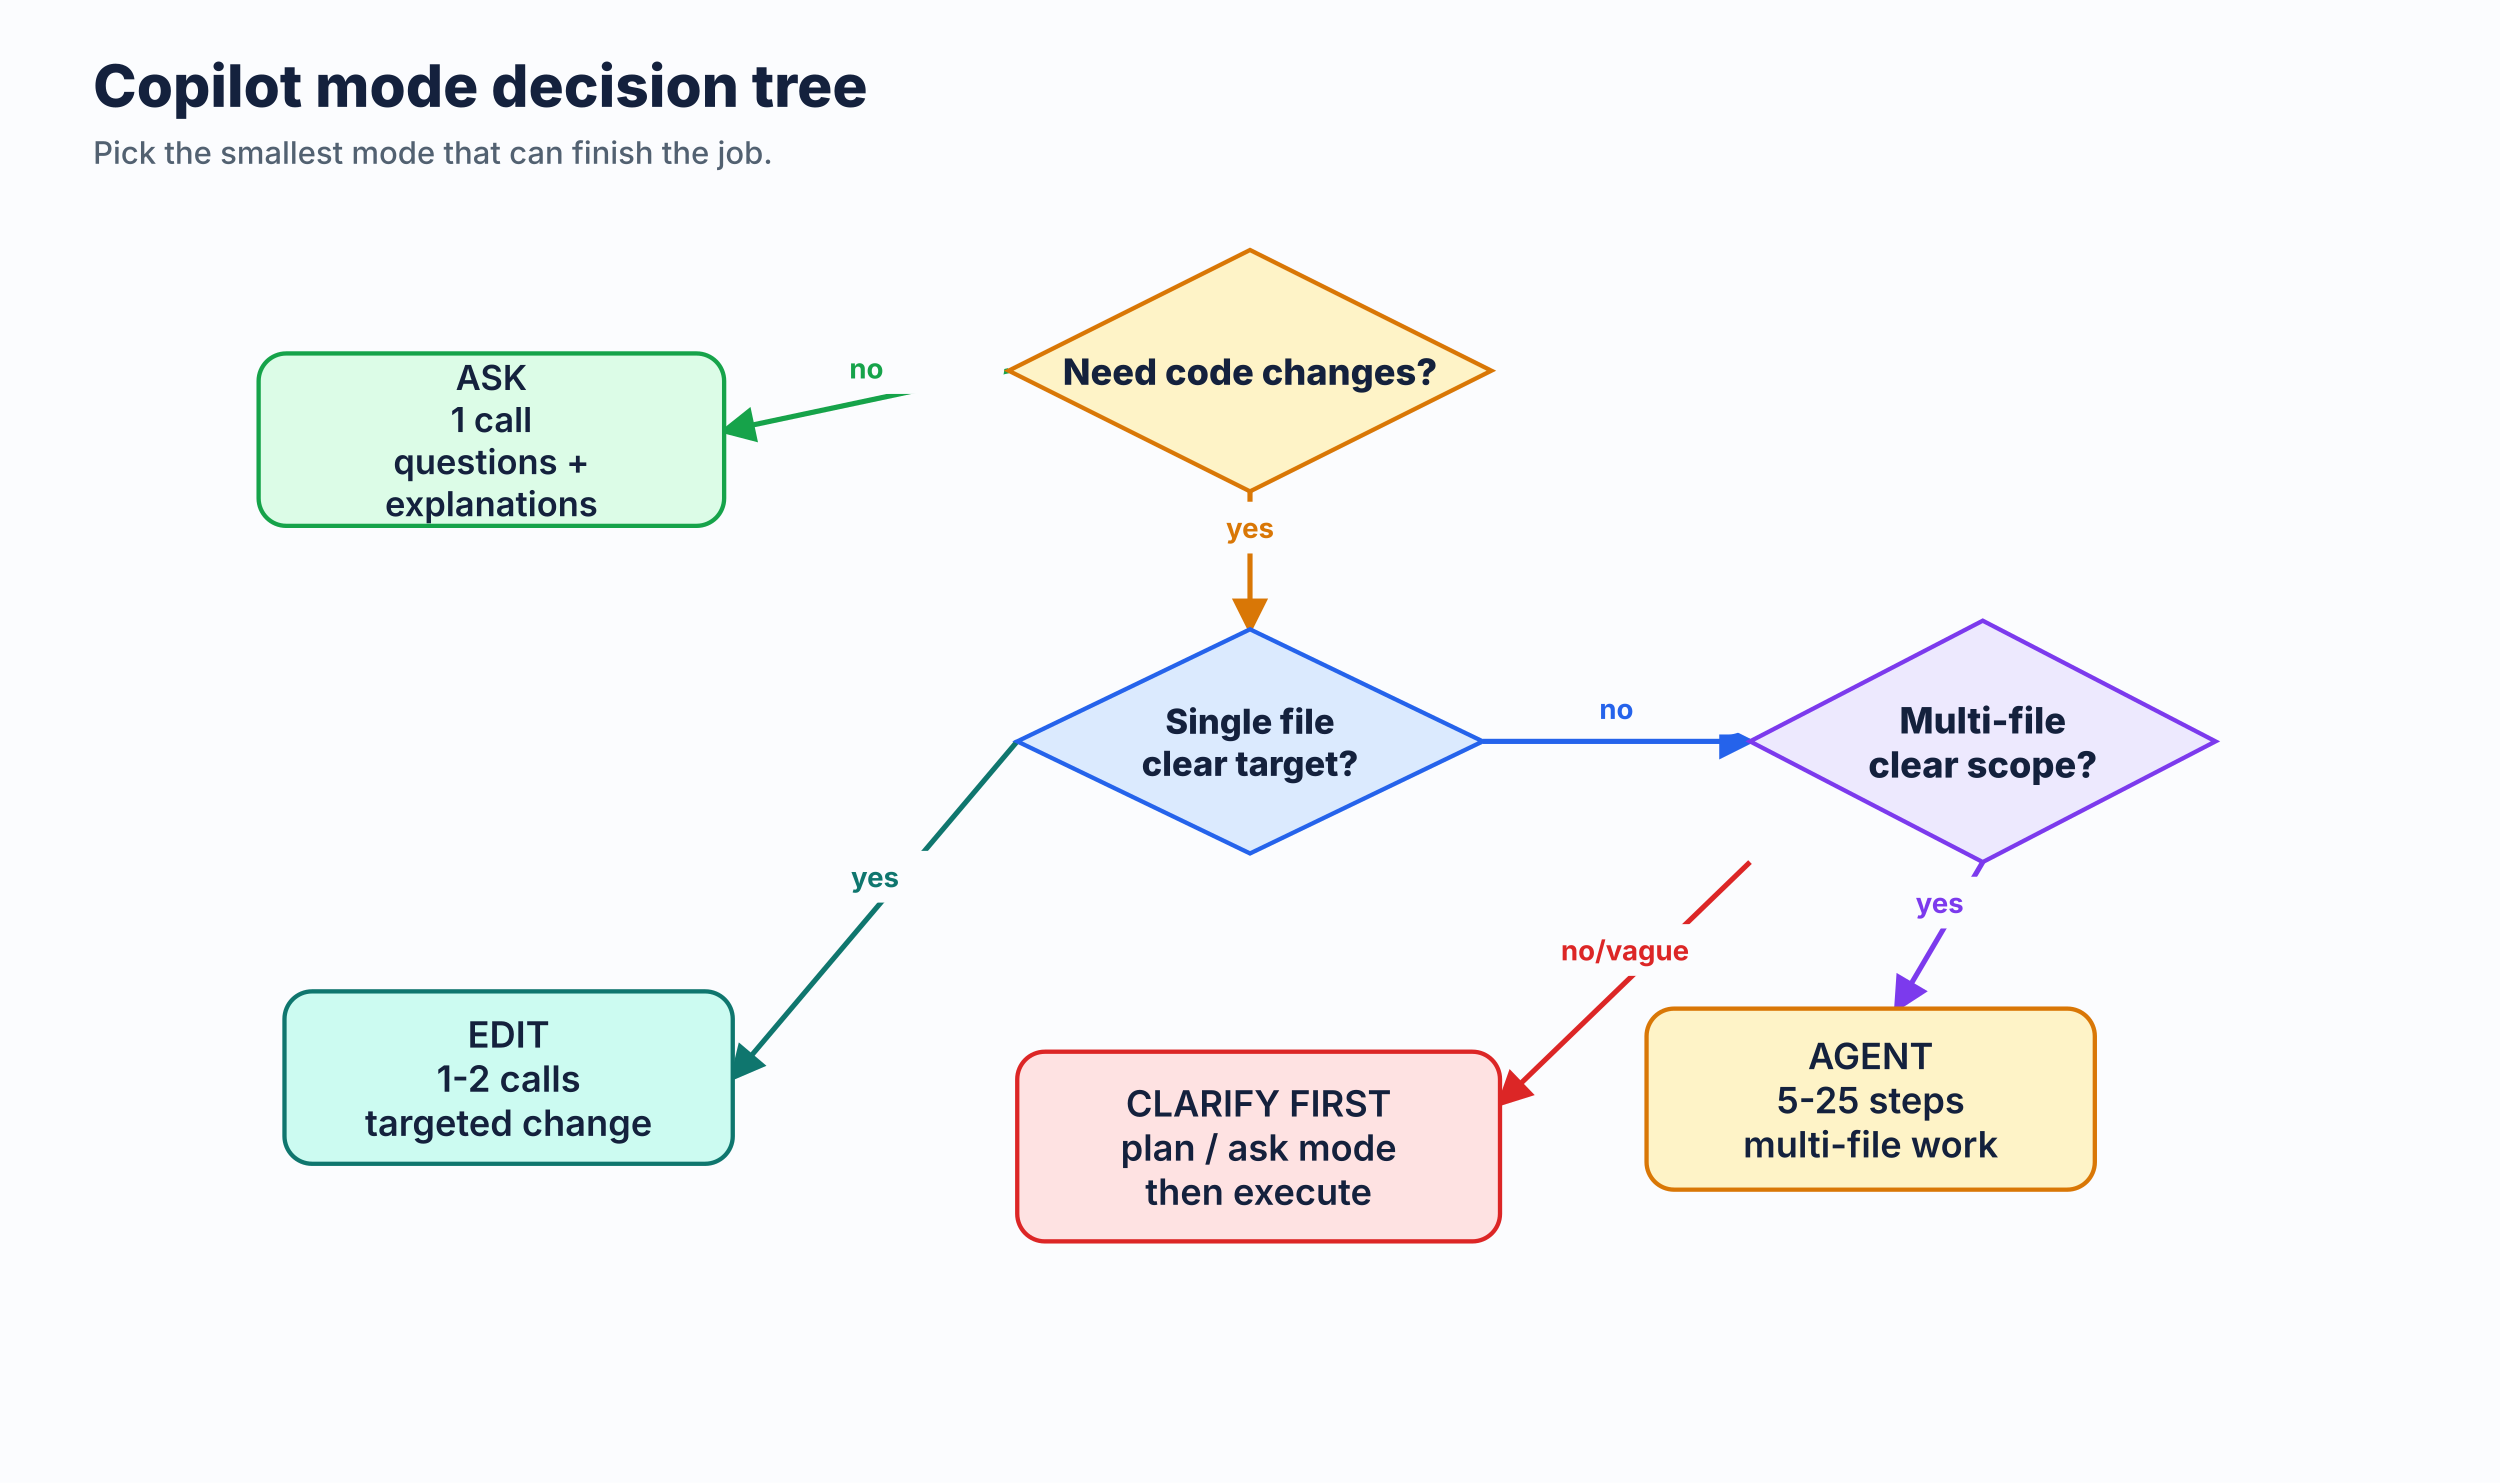
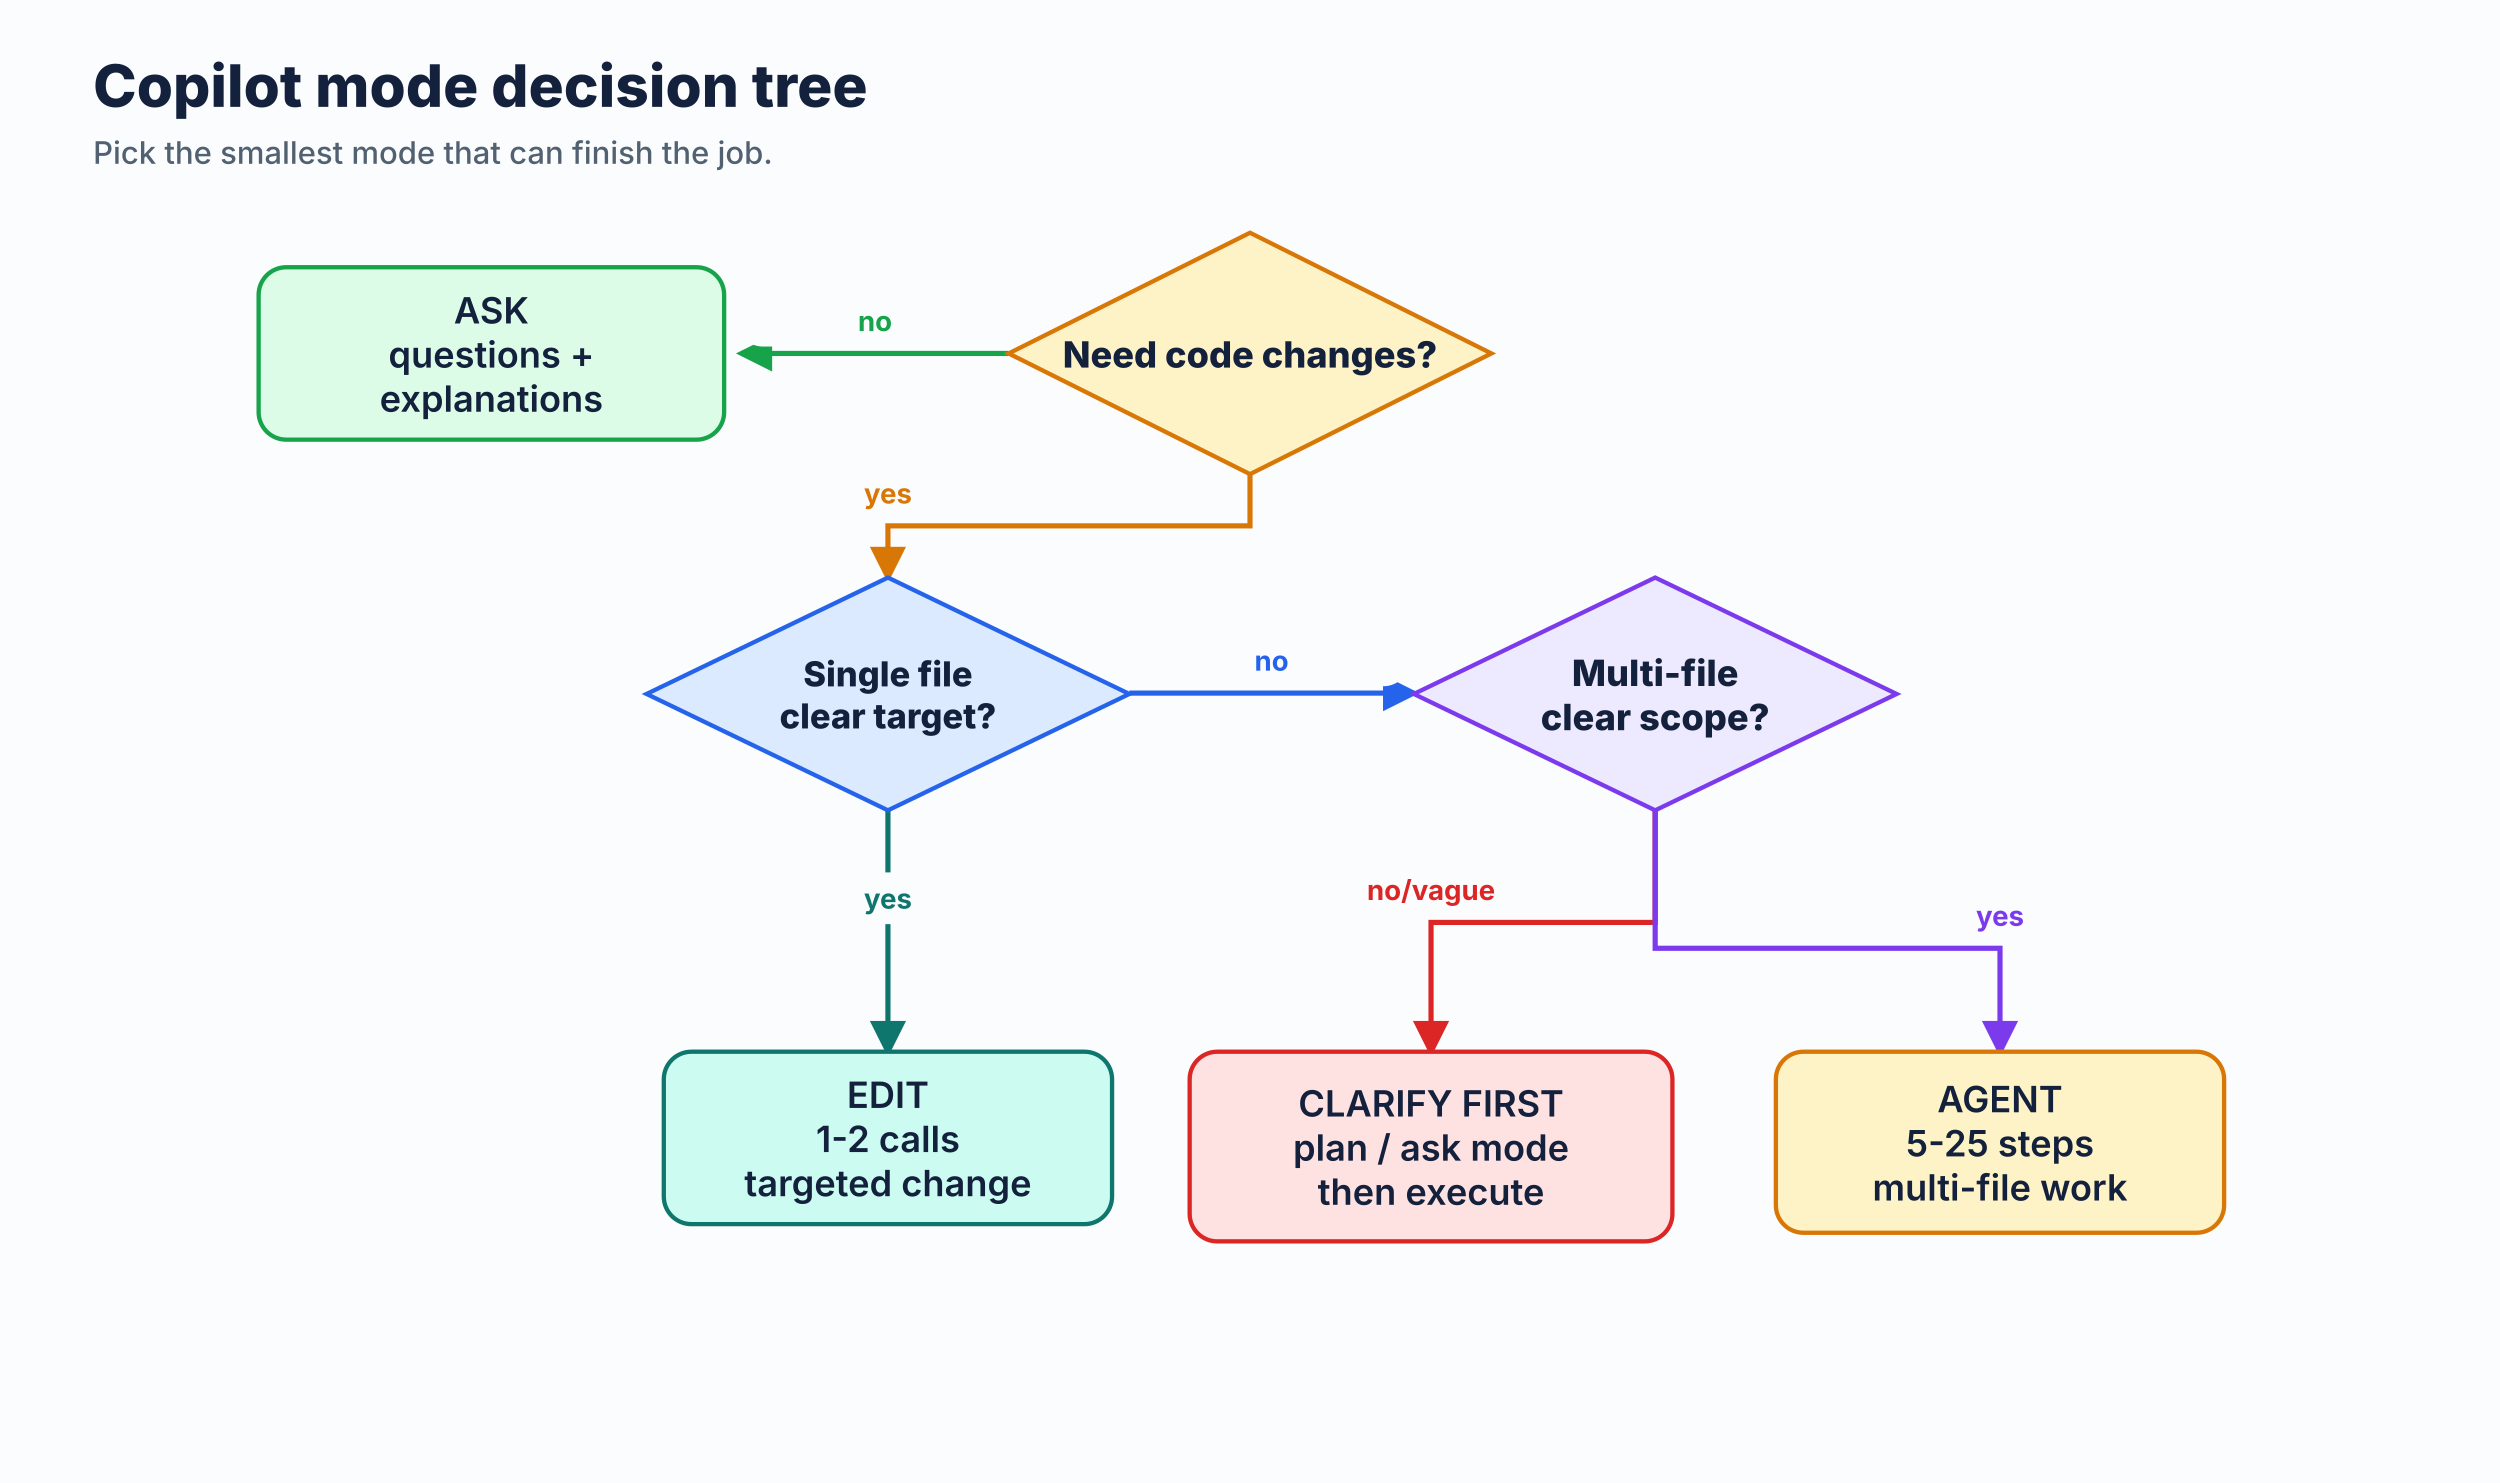
<svg xmlns="http://www.w3.org/2000/svg" width="1450" height="860" viewBox="0 0 1450 860">
  <defs>
    <marker id="arrow_0f766e" viewBox="0 0 10 10" refX="8.5" refY="5" markerWidth="7" markerHeight="7" orient="auto-start-reverse">
      <path d="M 0 0 L 10 5 L 0 10 z" fill="#0f766e" />
    </marker>
    <marker id="arrow_16a34a" viewBox="0 0 10 10" refX="8.5" refY="5" markerWidth="7" markerHeight="7" orient="auto-start-reverse">
      <path d="M 0 0 L 10 5 L 0 10 z" fill="#16a34a" />
    </marker>
    <marker id="arrow_2563eb" viewBox="0 0 10 10" refX="8.5" refY="5" markerWidth="7" markerHeight="7" orient="auto-start-reverse">
      <path d="M 0 0 L 10 5 L 0 10 z" fill="#2563eb" />
    </marker>
    <marker id="arrow_7c3aed" viewBox="0 0 10 10" refX="8.5" refY="5" markerWidth="7" markerHeight="7" orient="auto-start-reverse">
      <path d="M 0 0 L 10 5 L 0 10 z" fill="#7c3aed" />
    </marker>
    <marker id="arrow_d97706" viewBox="0 0 10 10" refX="8.5" refY="5" markerWidth="7" markerHeight="7" orient="auto-start-reverse">
      <path d="M 0 0 L 10 5 L 0 10 z" fill="#d97706" />
    </marker>
    <marker id="arrow_dc2626" viewBox="0 0 10 10" refX="8.5" refY="5" markerWidth="7" markerHeight="7" orient="auto-start-reverse">
      <path d="M 0 0 L 10 5 L 0 10 z" fill="#dc2626" />
    </marker>
    <filter id="shadow" x="-10%" y="-10%" width="120%" height="120%">
      <feDropShadow dx="0" dy="5" stdDeviation="5" flood-color="#0f172a" flood-opacity="0.13" />
    </filter>
  </defs>
  <rect width="100%" height="100%" fill="#fbfcfe" />
  <text x="54" y="62" font-family="Inter,Segoe UI,Arial,sans-serif" font-size="34" font-weight="800" fill="#14213d">Copilot mode decision tree</text>
  <text x="54" y="95" font-family="Inter,Segoe UI,Arial,sans-serif" font-size="18" font-weight="500" fill="#526171">Pick the smallest mode that can finish the job.</text>
-   <path d="M 585 215 L 420 250" fill="none" stroke="#16a34a" stroke-width="3" marker-end="url(#arrow_16a34a)" />
-   <rect x="422.5" y="198.5" width="160" height="30" rx="15" fill="#fbfcfe" stroke="none" />
-   <text x="502.5" y="219.5" text-anchor="middle" font-family="Inter,Segoe UI,Arial,sans-serif" font-size="16" font-weight="700" fill="#16a34a">no</text>
-   <path d="M 725 285 L 725 365" fill="none" stroke="#d97706" stroke-width="3" marker-end="url(#arrow_d97706)" />
-   <rect x="645.0" y="291.0" width="160" height="30" rx="15" fill="#fbfcfe" stroke="none" />
-   <text x="725.0" y="312.0" text-anchor="middle" font-family="Inter,Segoe UI,Arial,sans-serif" font-size="16" font-weight="700" fill="#d97706">yes</text>
-   <path d="M 590 430 L 425 625" fill="none" stroke="#0f766e" stroke-width="3" marker-end="url(#arrow_0f766e)" />
-   <rect x="427.5" y="493.5" width="160" height="30" rx="15" fill="#fbfcfe" stroke="none" />
-   <text x="507.5" y="514.5" text-anchor="middle" font-family="Inter,Segoe UI,Arial,sans-serif" font-size="16" font-weight="700" fill="#0f766e">yes</text>
-   <path d="M 860 430 L 1015 430" fill="none" stroke="#2563eb" stroke-width="3" marker-end="url(#arrow_2563eb)" />
-   <rect x="857.5" y="396.0" width="160" height="30" rx="15" fill="#fbfcfe" stroke="none" />
-   <text x="937.5" y="417.0" text-anchor="middle" font-family="Inter,Segoe UI,Arial,sans-serif" font-size="16" font-weight="700" fill="#2563eb">no</text>
-   <path d="M 1150 500 L 1100 585" fill="none" stroke="#7c3aed" stroke-width="3" marker-end="url(#arrow_7c3aed)" />
-   <rect x="1045.0" y="508.5" width="160" height="30" rx="15" fill="#fbfcfe" stroke="none" />
-   <text x="1125.0" y="529.5" text-anchor="middle" font-family="Inter,Segoe UI,Arial,sans-serif" font-size="16" font-weight="700" fill="#7c3aed">yes</text>
-   <path d="M 1015 500 L 870 640" fill="none" stroke="#dc2626" stroke-width="3" marker-end="url(#arrow_dc2626)" />
-   <rect x="862.5" y="536.0" width="160" height="30" rx="15" fill="#fbfcfe" stroke="none" />
-   <text x="942.5" y="557.0" text-anchor="middle" font-family="Inter,Segoe UI,Arial,sans-serif" font-size="16" font-weight="700" fill="#dc2626">no/vague</text>
-   <polygon points="725.0,145 865,215.0 725.0,285 585,215.0" fill="#fef3c7" stroke="#d97706" stroke-width="2.5" />
-   <text x="725.0" y="223.2" text-anchor="middle" font-family="Inter,Segoe UI,Arial,sans-serif" font-size="21" font-weight="800" fill="#14213d">Need code changes?</text>
-   <rect x="150" y="205" width="270" height="100" rx="16" fill="#dcfce7" stroke="#16a34a" stroke-width="2.5" />
-   <text x="285.0" y="226.2" text-anchor="middle" font-family="Inter,Segoe UI,Arial,sans-serif" font-size="20" font-weight="600" fill="#14213d">ASK</text>
-   <text x="285.0" y="250.6" text-anchor="middle" font-family="Inter,Segoe UI,Arial,sans-serif" font-size="20" font-weight="600" fill="#14213d">1 call</text>
-   <text x="285.0" y="275.0" text-anchor="middle" font-family="Inter,Segoe UI,Arial,sans-serif" font-size="20" font-weight="600" fill="#14213d">questions +</text>
-   <text x="285.0" y="299.4" text-anchor="middle" font-family="Inter,Segoe UI,Arial,sans-serif" font-size="20" font-weight="600" fill="#14213d">explanations</text>
-   <polygon points="725.0,365 860,430.0 725.0,495 590,430.0" fill="#dbeafe" stroke="#2563eb" stroke-width="2.5" />
-   <text x="725.0" y="425.6" text-anchor="middle" font-family="Inter,Segoe UI,Arial,sans-serif" font-size="20" font-weight="800" fill="#14213d">Single file</text>
-   <text x="725.0" y="450.0" text-anchor="middle" font-family="Inter,Segoe UI,Arial,sans-serif" font-size="20" font-weight="800" fill="#14213d">clear target?</text>
-   <rect x="165" y="575" width="260" height="100" rx="16" fill="#ccfbf1" stroke="#0f766e" stroke-width="2.5" />
-   <text x="295.0" y="607.6" text-anchor="middle" font-family="Inter,Segoe UI,Arial,sans-serif" font-size="21" font-weight="600" fill="#14213d">EDIT</text>
-   <text x="295.0" y="633.2" text-anchor="middle" font-family="Inter,Segoe UI,Arial,sans-serif" font-size="21" font-weight="600" fill="#14213d">1-2 calls</text>
-   <text x="295.0" y="658.8" text-anchor="middle" font-family="Inter,Segoe UI,Arial,sans-serif" font-size="21" font-weight="600" fill="#14213d">targeted change</text>
-   <polygon points="1150.0,360 1285,430.0 1150.0,500 1015,430.0" fill="#ede9fe" stroke="#7c3aed" stroke-width="2.5" />
-   <text x="1150.0" y="425.4" text-anchor="middle" font-family="Inter,Segoe UI,Arial,sans-serif" font-size="21" font-weight="800" fill="#14213d">Multi-file</text>
-   <text x="1150.0" y="451.0" text-anchor="middle" font-family="Inter,Segoe UI,Arial,sans-serif" font-size="21" font-weight="800" fill="#14213d">clear scope?</text>
-   <rect x="955" y="585" width="260" height="105" rx="16" fill="#fef3c7" stroke="#d97706" stroke-width="2.5" />
-   <text x="1085.0" y="620.1" text-anchor="middle" font-family="Inter,Segoe UI,Arial,sans-serif" font-size="21" font-weight="600" fill="#14213d">AGENT</text>
-   <text x="1085.0" y="645.7" text-anchor="middle" font-family="Inter,Segoe UI,Arial,sans-serif" font-size="21" font-weight="600" fill="#14213d">5-25 steps</text>
-   <text x="1085.0" y="671.3" text-anchor="middle" font-family="Inter,Segoe UI,Arial,sans-serif" font-size="21" font-weight="600" fill="#14213d">multi-file work</text>
-   <rect x="590" y="610" width="280" height="110" rx="16" fill="#fee2e2" stroke="#dc2626" stroke-width="2.5" />
-   <text x="730.0" y="647.6" text-anchor="middle" font-family="Inter,Segoe UI,Arial,sans-serif" font-size="21" font-weight="600" fill="#14213d">CLARIFY FIRST</text>
-   <text x="730.0" y="673.2" text-anchor="middle" font-family="Inter,Segoe UI,Arial,sans-serif" font-size="21" font-weight="600" fill="#14213d">plan / ask mode</text>
-   <text x="730.0" y="698.8" text-anchor="middle" font-family="Inter,Segoe UI,Arial,sans-serif" font-size="21" font-weight="600" fill="#14213d">then execute</text>
+   <path d="M 585 205 L 430 205" fill="none" stroke="#16a34a" stroke-width="3" marker-end="url(#arrow_16a34a)" />
+   <rect x="427.5" y="171.0" width="160" height="30" rx="15" fill="#fbfcfe" stroke="none" />
+   <text x="507.5" y="192.0" text-anchor="middle" font-family="Inter,Segoe UI,Arial,sans-serif" font-size="16" font-weight="700" fill="#16a34a">no</text>
+   <path d="M 725 275 L 725 305 L 515 305 L 515 335" fill="none" stroke="#d97706" stroke-width="3" marker-end="url(#arrow_d97706)" />
+   <rect x="435" y="271" width="160" height="30" rx="15" fill="#fbfcfe" stroke="none" />
+   <text x="515" y="292" text-anchor="middle" font-family="Inter,Segoe UI,Arial,sans-serif" font-size="16" font-weight="700" fill="#d97706">yes</text>
+   <path d="M 655 402 L 820 402" fill="none" stroke="#2563eb" stroke-width="3" marker-end="url(#arrow_2563eb)" />
+   <rect x="657.5" y="368.0" width="160" height="30" rx="15" fill="#fbfcfe" stroke="none" />
+   <text x="737.5" y="389.0" text-anchor="middle" font-family="Inter,Segoe UI,Arial,sans-serif" font-size="16" font-weight="700" fill="#2563eb">no</text>
+   <path d="M 515 470 L 515 610" fill="none" stroke="#0f766e" stroke-width="3" marker-end="url(#arrow_0f766e)" />
+   <rect x="435.0" y="506.0" width="160" height="30" rx="15" fill="#fbfcfe" stroke="none" />
+   <text x="515.0" y="527.0" text-anchor="middle" font-family="Inter,Segoe UI,Arial,sans-serif" font-size="16" font-weight="700" fill="#0f766e">yes</text>
+   <path d="M 960 470 L 960 535 L 830 535 L 830 610" fill="none" stroke="#dc2626" stroke-width="3" marker-end="url(#arrow_dc2626)" />
+   <rect x="750" y="501" width="160" height="30" rx="15" fill="#fbfcfe" stroke="none" />
+   <text x="830" y="522" text-anchor="middle" font-family="Inter,Segoe UI,Arial,sans-serif" font-size="16" font-weight="700" fill="#dc2626">no/vague</text>
+   <path d="M 960 470 L 960 550 L 1160 550 L 1160 610" fill="none" stroke="#7c3aed" stroke-width="3" marker-end="url(#arrow_7c3aed)" />
+   <rect x="1080" y="516" width="160" height="30" rx="15" fill="#fbfcfe" stroke="none" />
+   <text x="1160" y="537" text-anchor="middle" font-family="Inter,Segoe UI,Arial,sans-serif" font-size="16" font-weight="700" fill="#7c3aed">yes</text>
+   <polygon points="725.0,135 865,205.0 725.0,275 585,205.0" fill="#fef3c7" stroke="#d97706" stroke-width="2.5" />
+   <text x="725.0" y="213.2" text-anchor="middle" font-family="Inter,Segoe UI,Arial,sans-serif" font-size="21" font-weight="800" fill="#14213d">Need code changes?</text>
+   <rect x="150" y="155" width="270" height="100" rx="16" fill="#dcfce7" stroke="#16a34a" stroke-width="2.5" />
+   <text x="285.0" y="187.6" text-anchor="middle" font-family="Inter,Segoe UI,Arial,sans-serif" font-size="21" font-weight="600" fill="#14213d">ASK</text>
+   <text x="285.0" y="213.2" text-anchor="middle" font-family="Inter,Segoe UI,Arial,sans-serif" font-size="21" font-weight="600" fill="#14213d">questions +</text>
+   <text x="285.0" y="238.8" text-anchor="middle" font-family="Inter,Segoe UI,Arial,sans-serif" font-size="21" font-weight="600" fill="#14213d">explanations</text>
+   <polygon points="515.0,335 655,402.5 515.0,470 375,402.5" fill="#dbeafe" stroke="#2563eb" stroke-width="2.5" />
+   <text x="515.0" y="398.1" text-anchor="middle" font-family="Inter,Segoe UI,Arial,sans-serif" font-size="20" font-weight="800" fill="#14213d">Single file</text>
+   <text x="515.0" y="422.5" text-anchor="middle" font-family="Inter,Segoe UI,Arial,sans-serif" font-size="20" font-weight="800" fill="#14213d">clear target?</text>
+   <polygon points="960.0,335 1100,402.5 960.0,470 820,402.5" fill="#ede9fe" stroke="#7c3aed" stroke-width="2.5" />
+   <text x="960.0" y="397.9" text-anchor="middle" font-family="Inter,Segoe UI,Arial,sans-serif" font-size="21" font-weight="800" fill="#14213d">Multi-file</text>
+   <text x="960.0" y="423.5" text-anchor="middle" font-family="Inter,Segoe UI,Arial,sans-serif" font-size="21" font-weight="800" fill="#14213d">clear scope?</text>
+   <rect x="385" y="610" width="260" height="100" rx="16" fill="#ccfbf1" stroke="#0f766e" stroke-width="2.5" />
+   <text x="515.0" y="642.6" text-anchor="middle" font-family="Inter,Segoe UI,Arial,sans-serif" font-size="21" font-weight="600" fill="#14213d">EDIT</text>
+   <text x="515.0" y="668.2" text-anchor="middle" font-family="Inter,Segoe UI,Arial,sans-serif" font-size="21" font-weight="600" fill="#14213d">1-2 calls</text>
+   <text x="515.0" y="693.8" text-anchor="middle" font-family="Inter,Segoe UI,Arial,sans-serif" font-size="21" font-weight="600" fill="#14213d">targeted change</text>
+   <rect x="690" y="610" width="280" height="110" rx="16" fill="#fee2e2" stroke="#dc2626" stroke-width="2.5" />
+   <text x="830.0" y="647.6" text-anchor="middle" font-family="Inter,Segoe UI,Arial,sans-serif" font-size="21" font-weight="600" fill="#14213d">CLARIFY FIRST</text>
+   <text x="830.0" y="673.2" text-anchor="middle" font-family="Inter,Segoe UI,Arial,sans-serif" font-size="21" font-weight="600" fill="#14213d">plan / ask mode</text>
+   <text x="830.0" y="698.8" text-anchor="middle" font-family="Inter,Segoe UI,Arial,sans-serif" font-size="21" font-weight="600" fill="#14213d">then execute</text>
+   <rect x="1030" y="610" width="260" height="105" rx="16" fill="#fef3c7" stroke="#d97706" stroke-width="2.5" />
+   <text x="1160.0" y="645.1" text-anchor="middle" font-family="Inter,Segoe UI,Arial,sans-serif" font-size="21" font-weight="600" fill="#14213d">AGENT</text>
+   <text x="1160.0" y="670.7" text-anchor="middle" font-family="Inter,Segoe UI,Arial,sans-serif" font-size="21" font-weight="600" fill="#14213d">5-25 steps</text>
+   <text x="1160.0" y="696.3" text-anchor="middle" font-family="Inter,Segoe UI,Arial,sans-serif" font-size="21" font-weight="600" fill="#14213d">multi-file work</text>
</svg>
